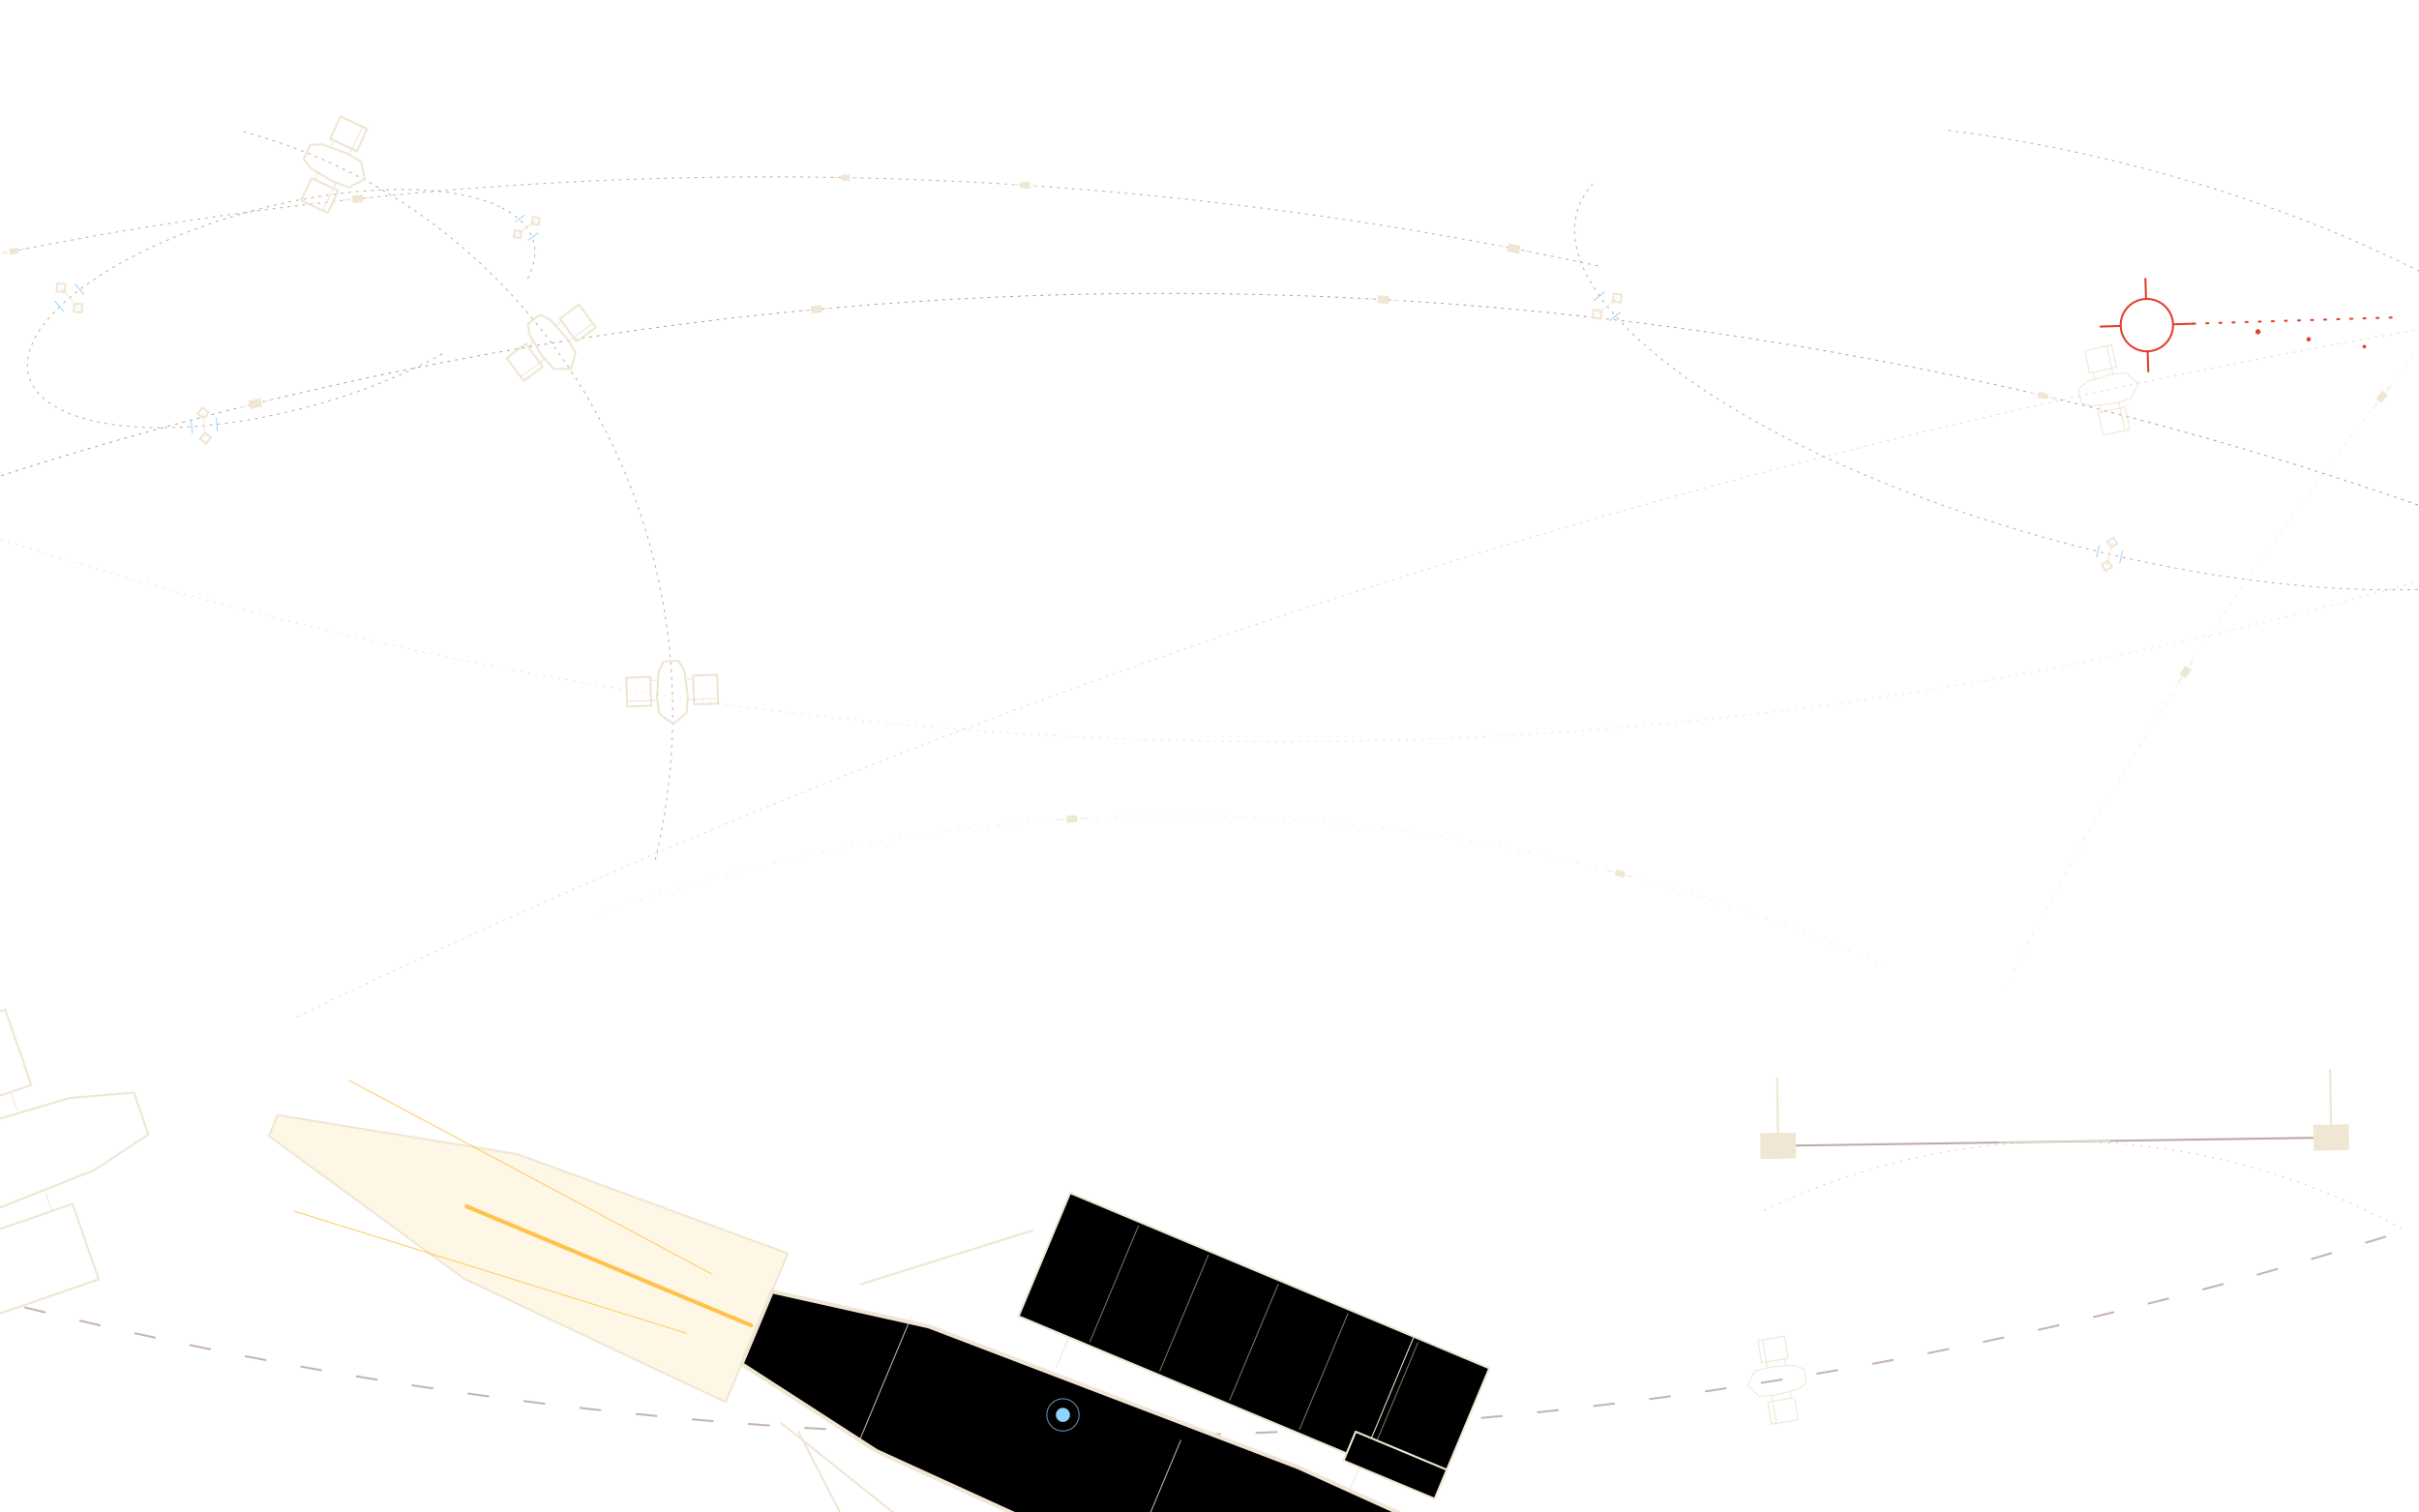
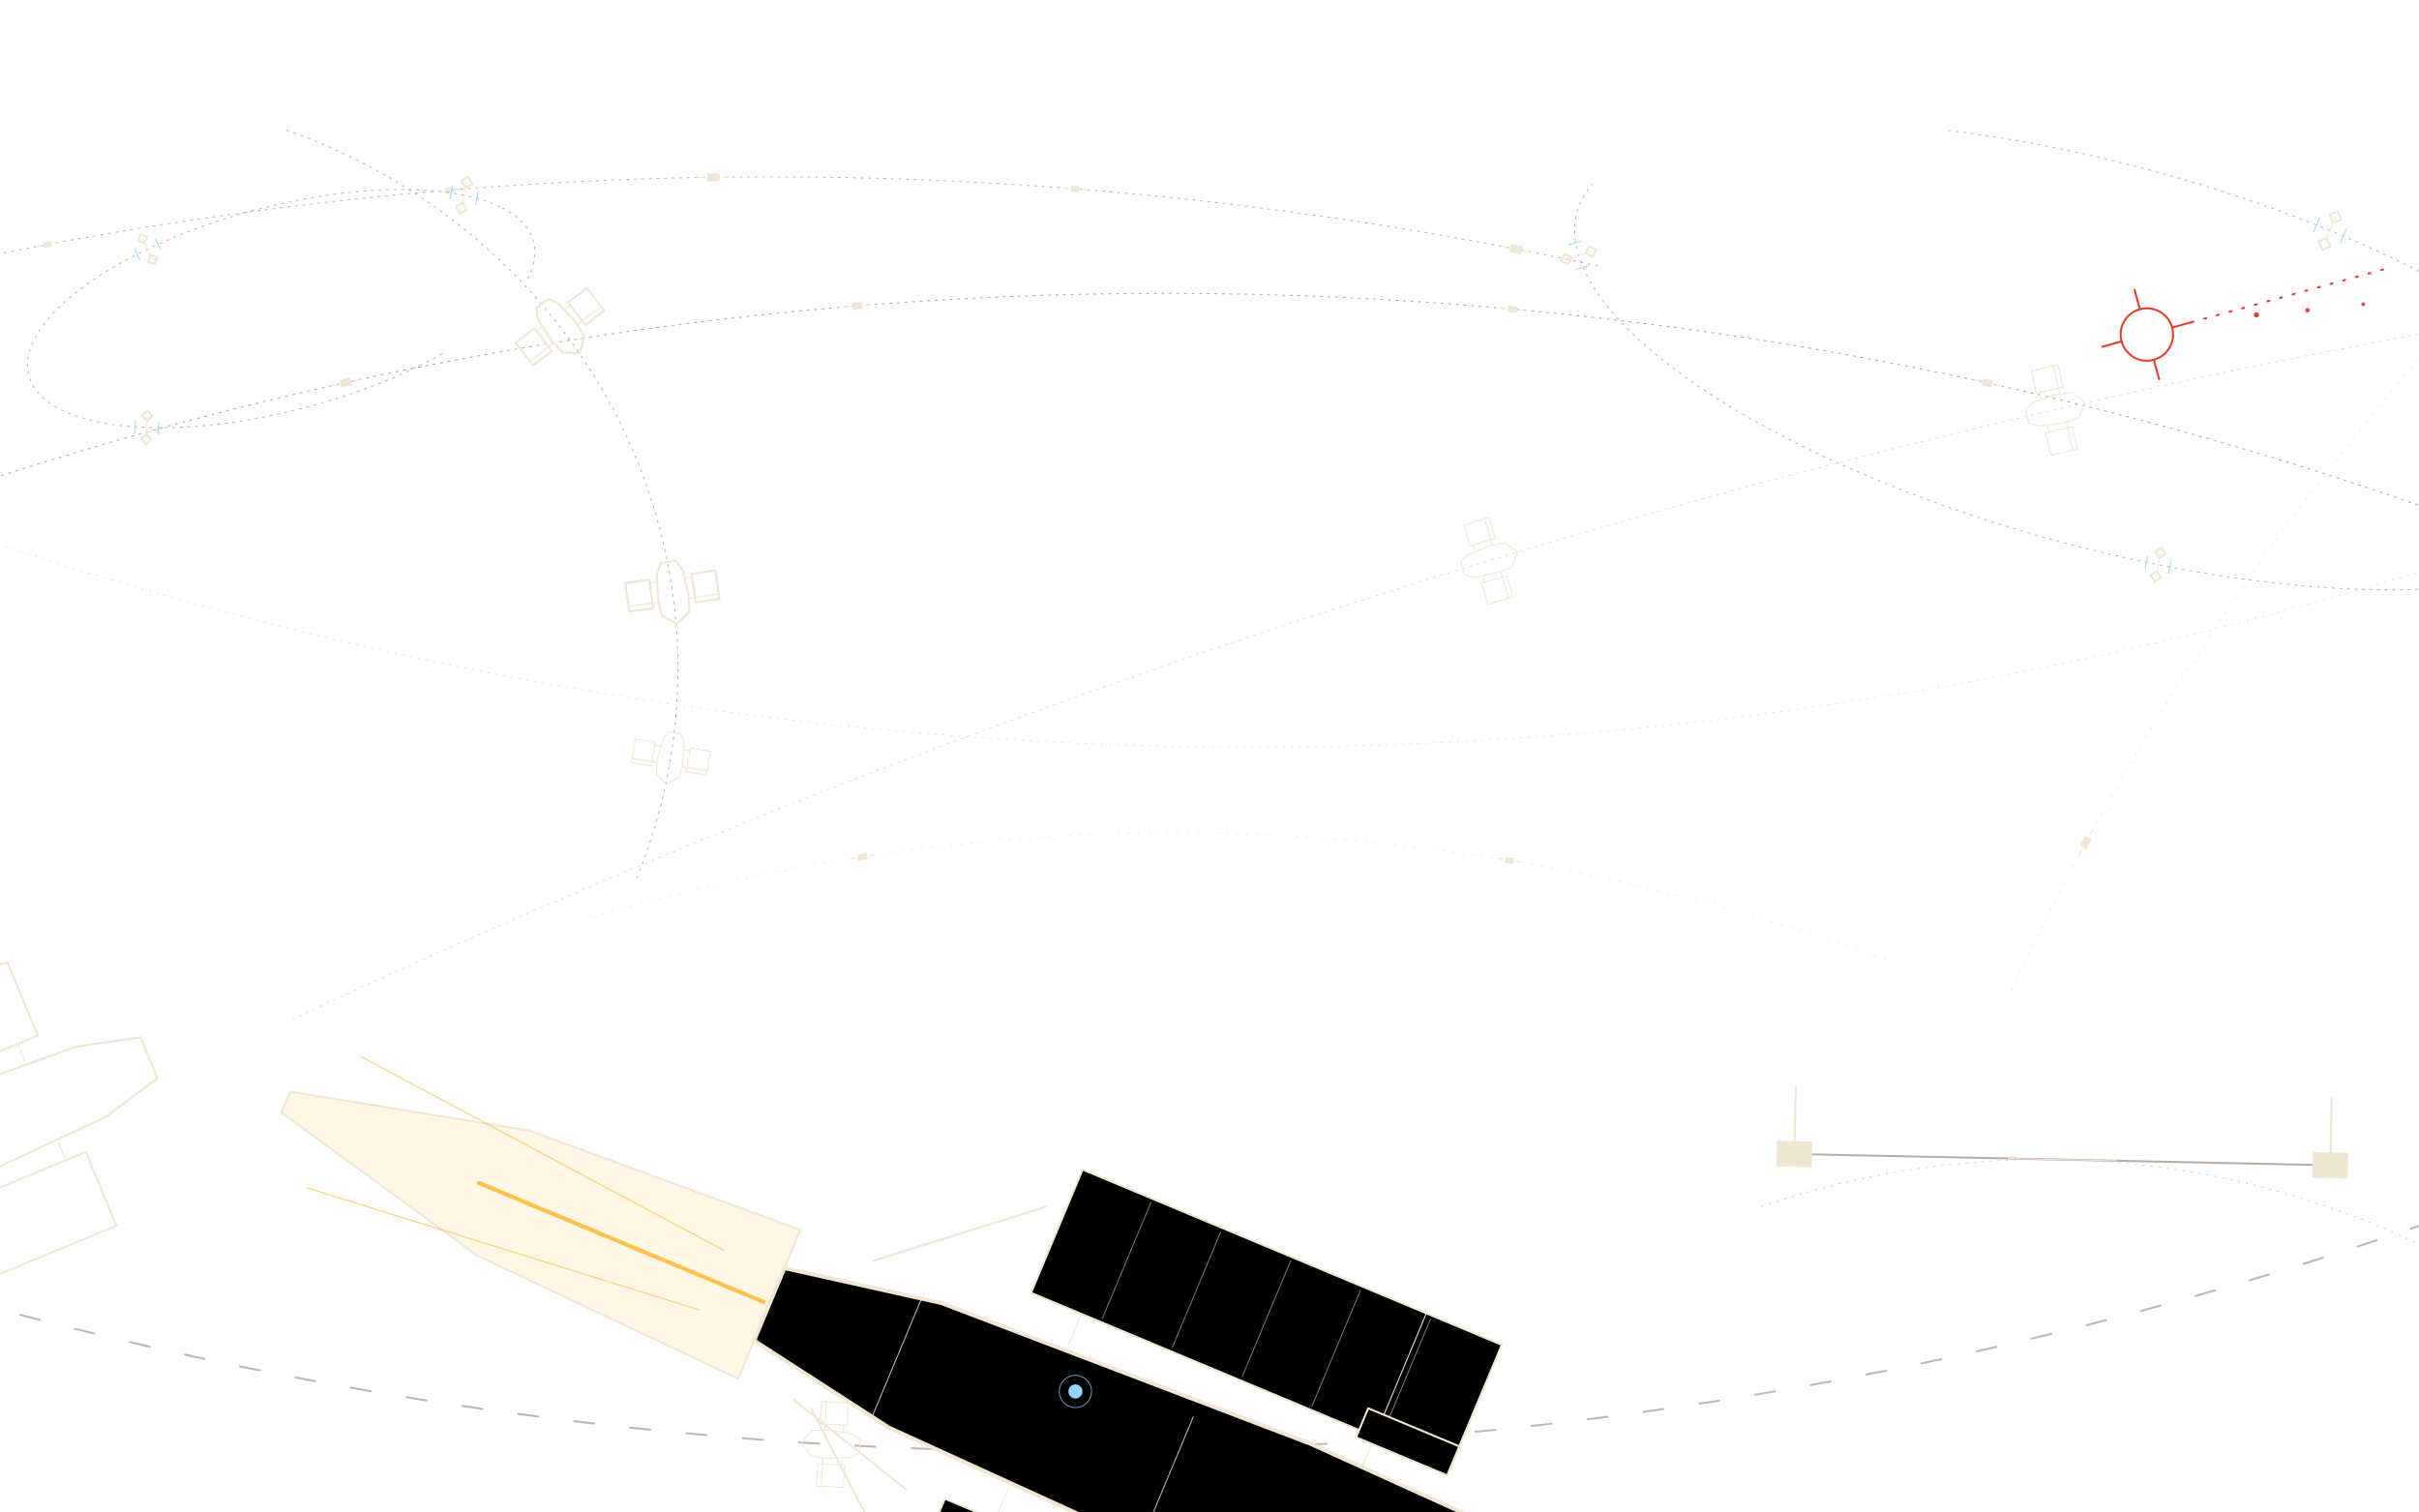
<svg xmlns="http://www.w3.org/2000/svg" viewBox="0 0 2400 1500" role="img" fill="none" stroke-linecap="round" stroke-linejoin="round">
  <g id="traffic-back">
    <path d="M1.44 471.91A3724.64 3666.43 0 0 1 2411.31 505.39" stroke="#a79085" stroke-width="1" stroke-dasharray="2 5.5" stroke-opacity="0.85" />
-     <g transform="translate(253.3 400.57) rotate(-13.82)">
-       <rect x="-6.14" y="-4.17" width="12.27" height="8.35" fill="#efe6d3" />
-       <path d="M-15.96 0H-9.82M9.82 0H15.96" stroke="#efe6d3" stroke-width="1" />
+     <g transform="translate(342.94 379.67) rotate(-12.43)">
+       <rect x="-5.39" y="-3.66" width="10.77" height="7.33" fill="#efe6d3" />
+       <path d="M-14 0H-8.62M8.62 0H14" stroke="#efe6d3" stroke-width="1" />
    </g>
-     <g transform="translate(810.01 307.02) rotate(-5.26)">
-       <rect x="-5.33" y="-3.62" width="10.65" height="7.24" fill="#efe6d3" />
-       <path d="M-13.85 0H-8.52M8.52 0H13.85" stroke="#efe6d3" stroke-width="1" />
+     <g transform="translate(850.78 303.49) rotate(-4.64)">
+       <rect x="-4.99" y="-3.4" width="9.99" height="6.79" fill="#efe6d3" />
+       <path d="M-12.98 0H-7.99M7.99 0H12.98" stroke="#efe6d3" stroke-width="1" />
    </g>
-     <g transform="translate(1372.35 297.26) rotate(3.27)">
-       <rect x="-5.63" y="-3.83" width="11.26" height="7.66" fill="#efe6d3" />
-       <path d="M-14.64 0H-9.01M9.01 0H14.64" stroke="#efe6d3" stroke-width="1" />
+     <g transform="translate(1500.71 306.79) rotate(5.22)">
+       <rect x="-4.58" y="-3.11" width="9.16" height="6.23" fill="#efe6d3" />
+       <path d="M-11.91 0H-7.33M7.33 0H11.91" stroke="#efe6d3" stroke-width="1" />
    </g>
-     <g transform="translate(2026.79 392.57) rotate(13.31)">
-       <rect x="-4.52" y="-3.07" width="9.04" height="6.14" fill="#efe6d3" />
-       <path d="M-11.75 0H-7.23M7.23 0H11.75" stroke="#efe6d3" stroke-width="1" />
+     <g transform="translate(1971.76 379.98) rotate(12.45)">
+       <rect x="-4.98" y="-3.39" width="9.96" height="6.77" fill="#efe6d3" />
+       <path d="M-12.94 0H-7.97M7.97 0H12.94" stroke="#efe6d3" stroke-width="1" />
    </g>
    <path d="M-69.11 266.39A4490.2 5234.14 0 0 1 1587.89 264.38" stroke="#a79085" stroke-width="1" stroke-dasharray="2 5.5" stroke-opacity="0.72" />
-     <g transform="translate(13.73 249.1) rotate(-11.17)">
-       <rect x="-4.42" y="-3.01" width="8.84" height="6.01" fill="#efe6d3" />
-       <path d="M-11.5 0H-7.08M7.08 0H11.5" stroke="#efe6d3" stroke-width="1" />
+     <g transform="translate(47.62 242.56) rotate(-10.67)">
+       <rect x="-4.01" y="-2.73" width="8.02" height="5.45" fill="#efe6d3" />
+       <path d="M-10.43 0H-6.42M6.42 0H10.43" stroke="#efe6d3" stroke-width="1" />
    </g>
-     <g transform="translate(354.84 197.29) rotate(-6.09)">
-       <rect x="-5.23" y="-3.56" width="10.47" height="7.12" fill="#efe6d3" />
-       <path d="M-13.61 0H-8.37M8.37 0H13.61" stroke="#efe6d3" stroke-width="1" />
+     <g transform="translate(445.7 188.68) rotate(-4.74)">
+       <rect x="-4.14" y="-2.81" width="8.28" height="5.63" fill="#efe6d3" />
+       <path d="M-10.76 0H-6.62M6.62 0H10.76" stroke="#efe6d3" stroke-width="1" />
    </g>
-     <g transform="translate(838.81 176.24) rotate(1.11)">
-       <rect x="-4.38" y="-2.98" width="8.76" height="5.96" fill="#efe6d3" />
-       <path d="M-11.39 0H-7.01M7.01 0H11.39" stroke="#efe6d3" stroke-width="1" />
+     <g transform="translate(707.84 175.93) rotate(-0.84)">
+       <rect x="-5.95" y="-4.05" width="11.91" height="8.1" fill="#efe6d3" />
+       <path d="M-15.48 0H-9.53M9.53 0H15.48" stroke="#efe6d3" stroke-width="1" />
    </g>
-     <g transform="translate(1017.11 183.84) rotate(3.77)">
-       <rect x="-4.69" y="-3.19" width="9.38" height="6.38" fill="#efe6d3" />
-       <path d="M-12.19 0H-7.5M7.5 0H12.19" stroke="#efe6d3" stroke-width="1" />
+     <g transform="translate(1066.55 187.41) rotate(4.5)">
+       <rect x="-4.1" y="-2.78" width="8.19" height="5.57" fill="#efe6d3" />
+       <path d="M-10.65 0H-6.55M6.55 0H10.65" stroke="#efe6d3" stroke-width="1" />
    </g>
-     <g transform="translate(1501.88 246.68) rotate(10.99)">
-       <rect x="-5.98" y="-4.07" width="11.96" height="8.13" fill="#efe6d3" />
-       <path d="M-15.55 0H-9.57M9.57 0H15.55" stroke="#efe6d3" stroke-width="1" />
+     <g transform="translate(1504.19 247.13) rotate(11.02)">
+       <rect x="-5.95" y="-4.05" width="11.9" height="8.09" fill="#efe6d3" />
+       <path d="M-15.47 0H-9.52M9.52 0H15.47" stroke="#efe6d3" stroke-width="1" />
    </g>
    <path d="M438.5 351.25A259.07 101.12 -14.86 0 1 31.57 341.99M31.57 341.99A259.07 101.12 -14.86 0 1 498.45 206.45M498.45 206.45A259.07 101.12 -14.86 0 1 521.73 279.78" stroke="#a79085" stroke-width="1" stroke-dasharray="2 5.5" stroke-opacity="0.72" />
-     <g transform="translate(202.69 422.37) rotate(264.8)">
-       <path d="M-12.54 0H12.54" stroke="#efe6d3" stroke-width="1" stroke-opacity="0.8" />
-       <path d="M-17.98 0L-12.54 -5.44L-7.11 0L-12.54 5.44Z" fill="none" stroke="#efe6d3" stroke-width="2" />
-       <path d="M7.11 0L12.54 -5.44L17.98 0L12.54 5.44Z" fill="none" stroke="#efe6d3" stroke-width="2" />
-       <path d="M-6.52 -12.54H6.52M-6.52 12.54H6.52" stroke="#8fd3ff" stroke-width="1" stroke-opacity="0.9" />
+     <g transform="translate(145.67 424.17) rotate(-87.97)">
+       <path d="M-11.59 0H11.59" stroke="#efe6d3" stroke-width="1" stroke-opacity="0.8" />
+       <path d="M-16.61 0L-11.59 -5.02L-6.57 0L-11.59 5.02Z" fill="none" stroke="#efe6d3" stroke-width="2" />
+       <path d="M6.57 0L11.59 -5.02L16.61 0L11.59 5.02Z" fill="none" stroke="#efe6d3" stroke-width="2" />
+       <path d="M-6.03 -11.59H6.03M-6.03 11.59H6.03" stroke="#8fd3ff" stroke-width="1" stroke-opacity="0.9" />
    </g>
-     <g transform="translate(68.9 295.62) rotate(49.69)">
-       <path d="M-13.08 0H13.08" stroke="#efe6d3" stroke-width="1" stroke-opacity="0.8" />
-       <path d="M-18.74 0L-13.08 -5.67L-7.41 0L-13.08 5.67Z" fill="none" stroke="#efe6d3" stroke-width="2" />
-       <path d="M7.41 0L13.08 -5.67L18.74 0L13.08 5.67Z" fill="none" stroke="#efe6d3" stroke-width="2" />
-       <path d="M-6.8 -13.08H6.8M-6.8 13.08H6.8" stroke="#8fd3ff" stroke-width="1" stroke-opacity="0.9" />
+     <g transform="translate(146.37 247.27) rotate(64.43)">
+       <path d="M-11.43 0H11.43" stroke="#efe6d3" stroke-width="1" stroke-opacity="0.8" />
+       <path d="M-16.38 0L-11.43 -4.95L-6.48 0L-11.43 4.95Z" fill="none" stroke="#efe6d3" stroke-width="2" />
+       <path d="M6.48 0L11.43 -4.95L16.38 0L11.43 4.95Z" fill="none" stroke="#efe6d3" stroke-width="2" />
+       <path d="M-5.94 -11.43H5.94M-5.94 11.43H5.94" stroke="#8fd3ff" stroke-width="1" stroke-opacity="0.9" />
    </g>
-     <g transform="translate(522.55 225.76) rotate(143.69)">
-       <path d="M-11.06 0H11.06" stroke="#efe6d3" stroke-width="1" stroke-opacity="0.8" />
-       <path d="M-15.85 0L-11.06 -4.79L-6.27 0L-11.06 4.79Z" fill="none" stroke="#efe6d3" stroke-width="2" />
-       <path d="M6.27 0L11.06 -4.79L15.85 0L11.06 4.79Z" fill="none" stroke="#efe6d3" stroke-width="2" />
-       <path d="M-5.75 -11.06H5.75M-5.75 11.06H5.75" stroke="#8fd3ff" stroke-width="1" stroke-opacity="0.9" />
+     <g transform="translate(460.48 193.75) rotate(101.73)">
+       <path d="M-13.01 0H13.01" stroke="#efe6d3" stroke-width="1" stroke-opacity="0.8" />
+       <path d="M-18.64 0L-13.01 -5.64L-7.37 0L-13.01 5.64Z" fill="none" stroke="#efe6d3" stroke-width="2" />
+       <path d="M7.37 0L13.01 -5.64L18.64 0L13.01 5.64Z" fill="none" stroke="#efe6d3" stroke-width="2" />
+       <path d="M-6.76 -13.01H6.76M-6.76 13.01H6.76" stroke="#8fd3ff" stroke-width="1" stroke-opacity="0.9" />
    </g>
    <path d="M1933.38 129.52A543.3 189.68 15.22 0 1 2531.39 564.17M2531.39 564.17A543.3 189.68 15.22 0 1 1566.39 254.02M1566.39 254.02A543.3 189.68 15.22 0 1 1579.73 182.77" stroke="#a79085" stroke-width="1" stroke-dasharray="2 5.5" stroke-opacity="0.72" />
-     <g transform="translate(2423.02 281.17) rotate(118.45)">
-       <path d="M-13.02 0H13.02" stroke="#efe6d3" stroke-width="1" stroke-opacity="0.8" />
-       <path d="M-18.67 0L-13.02 -5.64L-7.38 0L-13.02 5.64Z" fill="none" stroke="#efe6d3" stroke-width="2" />
-       <path d="M7.38 0L13.02 -5.64L18.67 0L13.02 5.64Z" fill="none" stroke="#efe6d3" stroke-width="2" />
-       <path d="M-6.77 -13.02H6.77M-6.77 13.02H6.77" stroke="#8fd3ff" stroke-width="1" stroke-opacity="0.9" />
+     <g transform="translate(2311.61 228.72) rotate(112.31)">
+       <path d="M-14.39 0H14.39" stroke="#efe6d3" stroke-width="1" stroke-opacity="0.8" />
+       <path d="M-20.63 0L-14.39 -6.24L-8.16 0L-14.39 6.24Z" fill="none" stroke="#efe6d3" stroke-width="2" />
+       <path d="M8.16 0L14.39 -6.24L20.63 0L14.39 6.24Z" fill="none" stroke="#efe6d3" stroke-width="2" />
+       <path d="M-7.49 -14.39H7.49M-7.49 14.39H7.49" stroke="#8fd3ff" stroke-width="1" stroke-opacity="0.9" />
    </g>
-     <g transform="translate(2092.98 549.96) rotate(-76.84)">
+     <g transform="translate(2141.19 560.42) rotate(-78.71)">
      <path d="M-11.84 0H11.84" stroke="#efe6d3" stroke-width="1" stroke-opacity="0.8" />
      <path d="M-16.97 0L-11.84 -5.13L-6.71 0L-11.84 5.13Z" fill="none" stroke="#efe6d3" stroke-width="2" />
      <path d="M6.71 0L11.84 -5.13L16.97 0L11.84 5.13Z" fill="none" stroke="#efe6d3" stroke-width="2" />
      <path d="M-6.16 -11.84H6.16M-6.16 11.84H6.16" stroke="#8fd3ff" stroke-width="1" stroke-opacity="0.9" />
    </g>
-     <g transform="translate(1594.69 303.89) rotate(-38.74)">
+     <g transform="translate(1566.19 253.35) rotate(-17.02)">
      <path d="M-12.78 0H12.78" stroke="#efe6d3" stroke-width="1" stroke-opacity="0.8" />
      <path d="M-18.31 0L-12.78 -5.54L-7.24 0L-12.78 5.54Z" fill="none" stroke="#efe6d3" stroke-width="2" />
      <path d="M7.24 0L12.78 -5.54L18.31 0L12.78 5.54Z" fill="none" stroke="#efe6d3" stroke-width="2" />
      <path d="M-6.64 -12.78H6.64M-6.64 12.78H6.64" stroke="#8fd3ff" stroke-width="1" stroke-opacity="0.9" />
    </g>
-     <path d="M241.84 130.91A562.75 594.8 0 0 1 650.28 852.93" stroke="#a79085" stroke-width="1" stroke-dasharray="2 5.5" stroke-opacity="0.72" />
-     <g transform="translate(333.26 164.27) rotate(25.18)">
-       <path d="M31.77 0 L20.97 -14.03 L3.81 -15.55 L-21.6 -13.11 L-31.77 -7.62 L-31.77 7.62 L-21.6 13.11 L3.81 15.55 L20.97 14.03Z" fill="none" stroke="#efe6d3" stroke-width="2" />
-       <rect x="-16.52" y="-46.05" width="29.23" height="24.4" fill="none" stroke="#efe6d3" stroke-width="2" />
-       <path d="M-13.01 -21.65V-15.25M7.45 -46.05V-15.25" stroke="#efe6d3" stroke-width="1" />
-       <rect x="-16.52" y="21.65" width="29.23" height="24.4" fill="none" stroke="#efe6d3" stroke-width="2" />
-       <path d="M-13.01 21.65V15.25M7.45 46.05V15.25" stroke="#efe6d3" stroke-width="1" />
-     </g>
-     <g transform="translate(548.05 341.6) rotate(53.54)">
+     <path d="M284.46 129.15A594.66 570.11 0 0 1 631.75 871.39" stroke="#a79085" stroke-width="1" stroke-dasharray="2 5.5" stroke-opacity="0.72" />
+     <g transform="translate(556.72 325.66) rotate(52.46)">
      <path d="M30.76 0 L20.3 -13.59 L3.69 -15.06 L-20.92 -12.7 L-30.76 -7.38 L-30.76 7.38 L-20.92 12.7 L3.69 15.06 L20.3 13.59Z" fill="none" stroke="#efe6d3" stroke-width="2" />
      <rect x="-16" y="-44.59" width="28.3" height="23.63" fill="none" stroke="#efe6d3" stroke-width="2" />
      <path d="M-12.6 -20.97V-14.77M7.21 -44.59V-14.77" stroke="#efe6d3" stroke-width="1" />
      <rect x="-16" y="20.97" width="28.3" height="23.63" fill="none" stroke="#efe6d3" stroke-width="2" />
      <path d="M-12.6 20.97V14.77M7.21 44.59V14.77" stroke="#efe6d3" stroke-width="1" />
    </g>
-     <g transform="translate(666.97 687.24) rotate(88.13)">
+     <g transform="translate(667.37 588.4) rotate(82.08)">
      <path d="M31.13 0 L20.55 -13.75 L3.74 -15.24 L-21.17 -12.85 L-31.13 -7.47 L-31.13 7.47 L-21.17 12.85 L3.74 15.24 L20.55 13.75Z" fill="none" stroke="#efe6d3" stroke-width="2" />
      <rect x="-16.19" y="-45.13" width="28.64" height="23.91" fill="none" stroke="#efe6d3" stroke-width="2" />
      <path d="M-12.75 -21.22V-14.94M7.3 -45.13V-14.94" stroke="#efe6d3" stroke-width="1" />
      <rect x="-16.19" y="21.22" width="28.64" height="23.91" fill="none" stroke="#efe6d3" stroke-width="2" />
      <path d="M-12.75 21.22V14.94M7.3 45.13V14.94" stroke="#efe6d3" stroke-width="1" />
    </g>
-     <path d="M-107.24 498.88A4939.96 5996.37 0 0 0 2522 539.98" stroke="#a79085" stroke-width="1" stroke-dasharray="1 6.61" stroke-opacity="0.28" />
-     <path d="M589.32 908.74A2128.44 2643.58 0 0 1 1871.62 958.99" stroke="#a79085" stroke-width="1" stroke-dasharray="1 8.8" stroke-opacity="0.2" />
-     <g transform="translate(1063.48 812.79) rotate(-3.44)">
-       <rect x="-5.07" y="-3.45" width="10.14" height="6.9" fill="#efe6d3" />
-       <path d="M-13.19 0H-8.11M8.11 0H13.19" stroke="#efe6d3" stroke-width="1" />
+     <g transform="translate(665.29 752.8) rotate(99.36)">
+       <path d="M25.99 0 L17.15 -11.48 L3.12 -12.72 L-17.67 -10.73 L-25.99 -6.24 L-25.99 6.24 L-17.67 10.73 L3.12 12.72 L17.15 11.48Z" fill="none" stroke="#efe6d3" stroke-width="1" />
+       <rect x="-13.51" y="-37.67" width="23.91" height="19.96" fill="none" stroke="#efe6d3" stroke-width="1" />
+       <path d="M-10.64 -17.71V-12.47M6.09 -37.67V-12.47" stroke="#efe6d3" stroke-width="1" />
+       <rect x="-13.51" y="17.71" width="23.91" height="19.96" fill="none" stroke="#efe6d3" stroke-width="1" />
+       <path d="M-10.64 17.71V12.47M6.09 37.67V12.47" stroke="#efe6d3" stroke-width="1" />
    </g>
-     <g transform="translate(1607.19 866.99) rotate(14.73)">
+     <path d="M-113.52 501.72A4706.65 5649.23 0 0 0 2515.55 530.84" stroke="#a79085" stroke-width="1" stroke-dasharray="1 6.86" stroke-opacity="0.28" />
+     <path d="M588.36 909.96A2474.06 3024.64 0 0 1 1873.38 952.94" stroke="#a79085" stroke-width="1" stroke-dasharray="1 8.8" stroke-opacity="0.2" />
+     <g transform="translate(855.79 850.3) rotate(-8.77)">
      <rect x="-4.57" y="-3.11" width="9.14" height="6.21" fill="#efe6d3" />
      <path d="M-11.88 0H-7.31M7.31 0H11.88" stroke="#efe6d3" stroke-width="1" />
    </g>
-     <path d="M2555.42 170.54A3563.51 3440.67 0 0 0 1987.7 984.07" stroke="#a79085" stroke-width="1" stroke-dasharray="1 8.8" stroke-opacity="0.22" />
-     <g transform="translate(2363.18 393.72) rotate(-51.69)">
-       <rect x="-5.12" y="-3.48" width="10.25" height="6.97" fill="#efe6d3" />
-       <path d="M-13.32 0H-8.2M8.2 0H13.32" stroke="#efe6d3" stroke-width="1" />
+     <g transform="translate(1497.43 853.85) rotate(9.4)">
+       <rect x="-4.35" y="-2.96" width="8.7" height="5.91" fill="#efe6d3" />
+       <path d="M-11.31 0H-6.96M6.96 0H11.31" stroke="#efe6d3" stroke-width="1" />
    </g>
-     <g transform="translate(2168.17 666.97) rotate(-57.29)">
+     <path d="M2565.21 178.03A2955.85 2788.79 0 0 0 1995.04 983.85" stroke="#a79085" stroke-width="1" stroke-dasharray="1 8.8" stroke-opacity="0.22" />
+     <g transform="translate(2477.84 268.05) rotate(-47.12)">
      <rect x="-5.22" y="-3.55" width="10.43" height="7.09" fill="#efe6d3" />
      <path d="M-13.56 0H-8.34M8.34 0H13.56" stroke="#efe6d3" stroke-width="1" />
    </g>
-     <path d="M2506.04 309.44A9570.68 12253.09 0 0 0 293.95 1009.55" stroke="#a79085" stroke-width="1" stroke-dasharray="2 5.5" stroke-opacity="0.32" />
-     <g transform="translate(2092.51 386.68) rotate(-12.16)">
+     <g transform="translate(2069.4 836.11) rotate(-61.54)">
+       <rect x="-5.45" y="-3.71" width="10.9" height="7.41" fill="#efe6d3" />
+       <path d="M-14.17 0H-8.72M8.72 0H14.17" stroke="#efe6d3" stroke-width="1" />
+     </g>
+     <path d="M2509.99 311.96A10138.1 12307.29 0 0 0 291.06 1011.06" stroke="#a79085" stroke-width="1" stroke-dasharray="2 5.5" stroke-opacity="0.32" />
+     <g transform="translate(2040.03 406.45) rotate(-12.98)">
      <path d="M29.6 0 L19.53 -13.07 L3.55 -14.49 L-20.13 -12.22 L-29.6 -7.1 L-29.6 7.1 L-20.13 12.22 L3.55 14.49 L19.53 13.07Z" fill="none" stroke="#efe6d3" stroke-width="1" />
      <rect x="-15.39" y="-42.91" width="27.23" height="22.73" fill="none" stroke="#efe6d3" stroke-width="1" />
      <path d="M-12.12 -20.17V-14.21M6.94 -42.91V-14.21" stroke="#efe6d3" stroke-width="1" />
      <rect x="-15.39" y="20.17" width="27.23" height="22.73" fill="none" stroke="#efe6d3" stroke-width="1" />
      <path d="M-12.12 20.17V14.21M6.94 42.91V14.21" stroke="#efe6d3" stroke-width="1" />
    </g>
+     <g transform="translate(1478.43 556.03) rotate(-16.84)">
+       <path d="M28.42 0 L18.76 -12.55 L3.41 -13.91 L-19.33 -11.73 L-28.42 -6.82 L-28.42 6.82 L-19.33 11.73 L3.41 13.91 L18.76 12.55Z" fill="none" stroke="#efe6d3" stroke-width="1" />
+       <rect x="-14.78" y="-41.2" width="26.15" height="21.83" fill="none" stroke="#efe6d3" stroke-width="1" />
+       <path d="M-11.64 -19.37V-13.64M6.66 -41.2V-13.64" stroke="#efe6d3" stroke-width="1" />
+       <rect x="-14.78" y="19.37" width="26.15" height="21.83" fill="none" stroke="#efe6d3" stroke-width="1" />
+       <path d="M-11.64 19.37V13.64M6.66 41.2V13.64" stroke="#efe6d3" stroke-width="1" />
+     </g>
  </g>
  <g id="traffic-front">
-     <path d="M-137.14 1253.91A4417.56 4505.8 0 0 0 2568.66 1158.59" stroke="#a79085" stroke-width="2" stroke-dasharray="20 36" stroke-opacity="0.65" />
-     <g transform="translate(1762.36 1369.99) rotate(170.81)">
+     <path d="M-141.34 1258.59A4112.14 4132.88 0 0 0 2574.65 1151.87" stroke="#a79085" stroke-width="2" stroke-dasharray="20 36" stroke-opacity="0.65" />
+     <g transform="translate(824.15 1433.34) rotate(-176.62)">
      <path d="M29 0 L19.14 -12.81 L3.48 -14.2 L-19.72 -11.97 L-29 -6.96 L-29 6.96 L-19.72 11.97 L3.48 14.2 L19.14 12.81Z" fill="none" stroke="#efe6d3" stroke-width="1" />
      <rect x="-15.08" y="-42.04" width="26.68" height="22.27" fill="none" stroke="#efe6d3" stroke-width="1" />
      <path d="M-11.88 -19.77V-13.92M6.8 -42.04V-13.92" stroke="#efe6d3" stroke-width="1" />
      <rect x="-15.08" y="19.77" width="26.68" height="22.27" fill="none" stroke="#efe6d3" stroke-width="1" />
      <path d="M-11.88 19.77V13.92M6.8 42.04V13.92" stroke="#efe6d3" stroke-width="1" />
    </g>
-     <path d="M1750.51 1201.01A701.18 717.08 0 0 1 2387.74 1222.23" stroke="#a79085" stroke-width="1" stroke-dasharray="1 7" stroke-opacity="0.5" />
-     <g transform="translate(2038.53 1132.97) rotate(-0.86)">
-       <path d="M-274.39 0H274.39" stroke="#a79085" stroke-width="2" stroke-opacity="0.75" />
-       <rect x="-291.99" y="-12.8" width="35.2" height="25.6" fill="#efe6d3" />
-       <path d="M-274.39 -12.8V-67.2" stroke="#efe6d3" stroke-width="2" />
-       <rect x="256.79" y="-12.8" width="35.2" height="25.6" fill="#efe6d3" />
-       <path d="M274.39 -12.8V-67.2" stroke="#efe6d3" stroke-width="2" />
-       <path d="M-54.88 0H54.88" stroke="#efe6d3" stroke-width="1" />
+     <path d="M1747.74 1197.23A856.81 847.32 0 0 1 2404.01 1236.55" stroke="#a79085" stroke-width="1" stroke-dasharray="1 7" stroke-opacity="0.5" />
+     <g transform="translate(2046.13 1150.8) rotate(1.2)">
+       <path d="M-265.88 0H265.88" stroke="#a79085" stroke-width="2" stroke-opacity="0.75" />
+       <rect x="-283.48" y="-12.8" width="35.2" height="25.6" fill="#efe6d3" />
+       <path d="M-265.88 -12.8V-67.2" stroke="#efe6d3" stroke-width="2" />
+       <rect x="248.28" y="-12.8" width="35.2" height="25.6" fill="#efe6d3" />
+       <path d="M265.88 -12.8V-67.2" stroke="#efe6d3" stroke-width="2" />
+       <path d="M-53.18 0H53.18" stroke="#efe6d3" stroke-width="1" />
    </g>
-     <g transform="translate(-44.27 1168.89) rotate(160.89)">
+     <g transform="translate(-32.37 1124.16) rotate(157.57)">
      <path d="M195 0 L128.7 -40.48 L23.4 -44.88 L-132.6 -37.84 L-195 -22 L-195 22 L-132.6 37.84 L23.4 44.88 L128.7 40.48Z" fill="none" stroke="#efe6d3" stroke-width="2" />
      <rect x="-101.4" y="-141.68" width="179.4" height="79.2" fill="none" stroke="#efe6d3" stroke-width="2" />
      <path d="M-79.87 -62.48V-44M45.71 -141.68V-44" stroke="#efe6d3" stroke-width="1" />
      <rect x="-101.4" y="62.48" width="179.4" height="79.2" fill="none" stroke="#efe6d3" stroke-width="2" />
      <path d="M-79.87 62.48V44M45.71 141.68V44" stroke="#efe6d3" stroke-width="1" />
    </g>
-     <g transform="translate(750.82 1317.63) rotate(22.7)">
+     <g transform="translate(763.22 1294.39) rotate(22.7)">
      <path d="M0 -80 L-286 -67.2 L-520 -11.2 L-520 11.2 L-286 67.2 L0 80Z" fill="#ffc24a" fill-opacity="0.14" stroke="#efe6d3" stroke-width="2" />
      <path d="M-6 0H-312" stroke="#ffc24a" stroke-width="4" stroke-linecap="round" />
      <path d="M-62.4 -32L-468 -70.4" stroke="#ffc24a" stroke-width="1" stroke-opacity="0.85" />
      <path d="M-62.4 32L-468 70.4" stroke="#ffc24a" stroke-width="1" stroke-opacity="0.85" />
      <g transform="translate(490 0)">
        <path d="M490 0 L323.4 -71.76 L58.8 -79.56 L-333.2 -67.08 L-490 -39 L-490 39 L-333.2 67.08 L58.8 79.56 L323.4 71.76Z" fill="#000000" stroke="#efe6d3" stroke-width="4" />
        <rect x="-254.8" y="-243.36" width="450.8" height="132.6" fill="#000000" stroke="#efe6d3" stroke-width="2" />
        <path d="M-200.7 -110.76V-78M114.86 -243.36V-78" stroke="#efe6d3" stroke-width="1" />
        <path d="M-179.67 -239.36V-114.76" stroke="#efe6d3" stroke-width="1" stroke-opacity="0.5" />
        <path d="M-104.53 -239.36V-114.76" stroke="#efe6d3" stroke-width="1" stroke-opacity="0.5" />
        <path d="M-29.4 -239.36V-114.76" stroke="#efe6d3" stroke-width="1" stroke-opacity="0.5" />
        <path d="M45.73 -239.36V-114.76" stroke="#efe6d3" stroke-width="1" stroke-opacity="0.5" />
        <path d="M120.87 -239.36V-114.76" stroke="#efe6d3" stroke-width="1" stroke-opacity="0.5" />
        <rect x="-254.8" y="110.76" width="450.8" height="132.6" fill="#000000" stroke="#efe6d3" stroke-width="2" />
        <path d="M-200.7 110.76V78M114.86 243.36V78" stroke="#efe6d3" stroke-width="1" />
        <path d="M-179.67 114.76V239.36" stroke="#efe6d3" stroke-width="1" stroke-opacity="0.5" />
        <path d="M-104.53 114.76V239.36" stroke="#efe6d3" stroke-width="1" stroke-opacity="0.5" />
        <path d="M-29.4 114.76V239.36" stroke="#efe6d3" stroke-width="1" stroke-opacity="0.5" />
        <path d="M45.73 114.76V239.36" stroke="#efe6d3" stroke-width="1" stroke-opacity="0.5" />
        <path d="M120.87 114.76V239.36" stroke="#efe6d3" stroke-width="1" stroke-opacity="0.5" />
        <path d="M-352.8 -70.2V70.2M-58.8 -59.28V59.28" stroke="#efe6d3" stroke-width="1" stroke-opacity="0.8" />
        <path d="M-431.2 78L-294 117" stroke="#efe6d3" stroke-width="2" />
        <rect x="98" y="-134.16" width="98" height="31.2" fill="#000000" stroke="#efe6d3" stroke-width="2" />
        <path d="M-411.6 -79.56L-274.4 -195M-411.6 79.56L-274.4 195" stroke="#efe6d3" stroke-width="2" />
        <circle cx="-176.4" cy="-37.44" r="7" fill="#8fd3ff" />
        <circle cx="-176.4" cy="-37.44" r="16" fill="none" stroke="#8fd3ff" stroke-width="1" stroke-opacity="0.7" />
      </g>
    </g>
-     <g transform="translate(2130 322.65) rotate(-1.78)">
+     <g transform="translate(2130 331.95) rotate(-15.38)">
      <circle cx="0" cy="0" r="26" fill="none" stroke="#e2402f" stroke-width="2" />
      <path d="M0 -26V-46M0 26V46M-26 0H-46M26 0H46" stroke="#e2402f" stroke-width="2" />
      <path d="M46 0H250" stroke="#e2402f" stroke-width="2" stroke-dasharray="2 11" />
      <circle cx="110" cy="10" r="2.6" fill="#e2402f" />
      <circle cx="160" cy="19" r="2.2" fill="#e2402f" />
      <circle cx="215" cy="28" r="1.8" fill="#e2402f" />
    </g>
  </g>
</svg>
